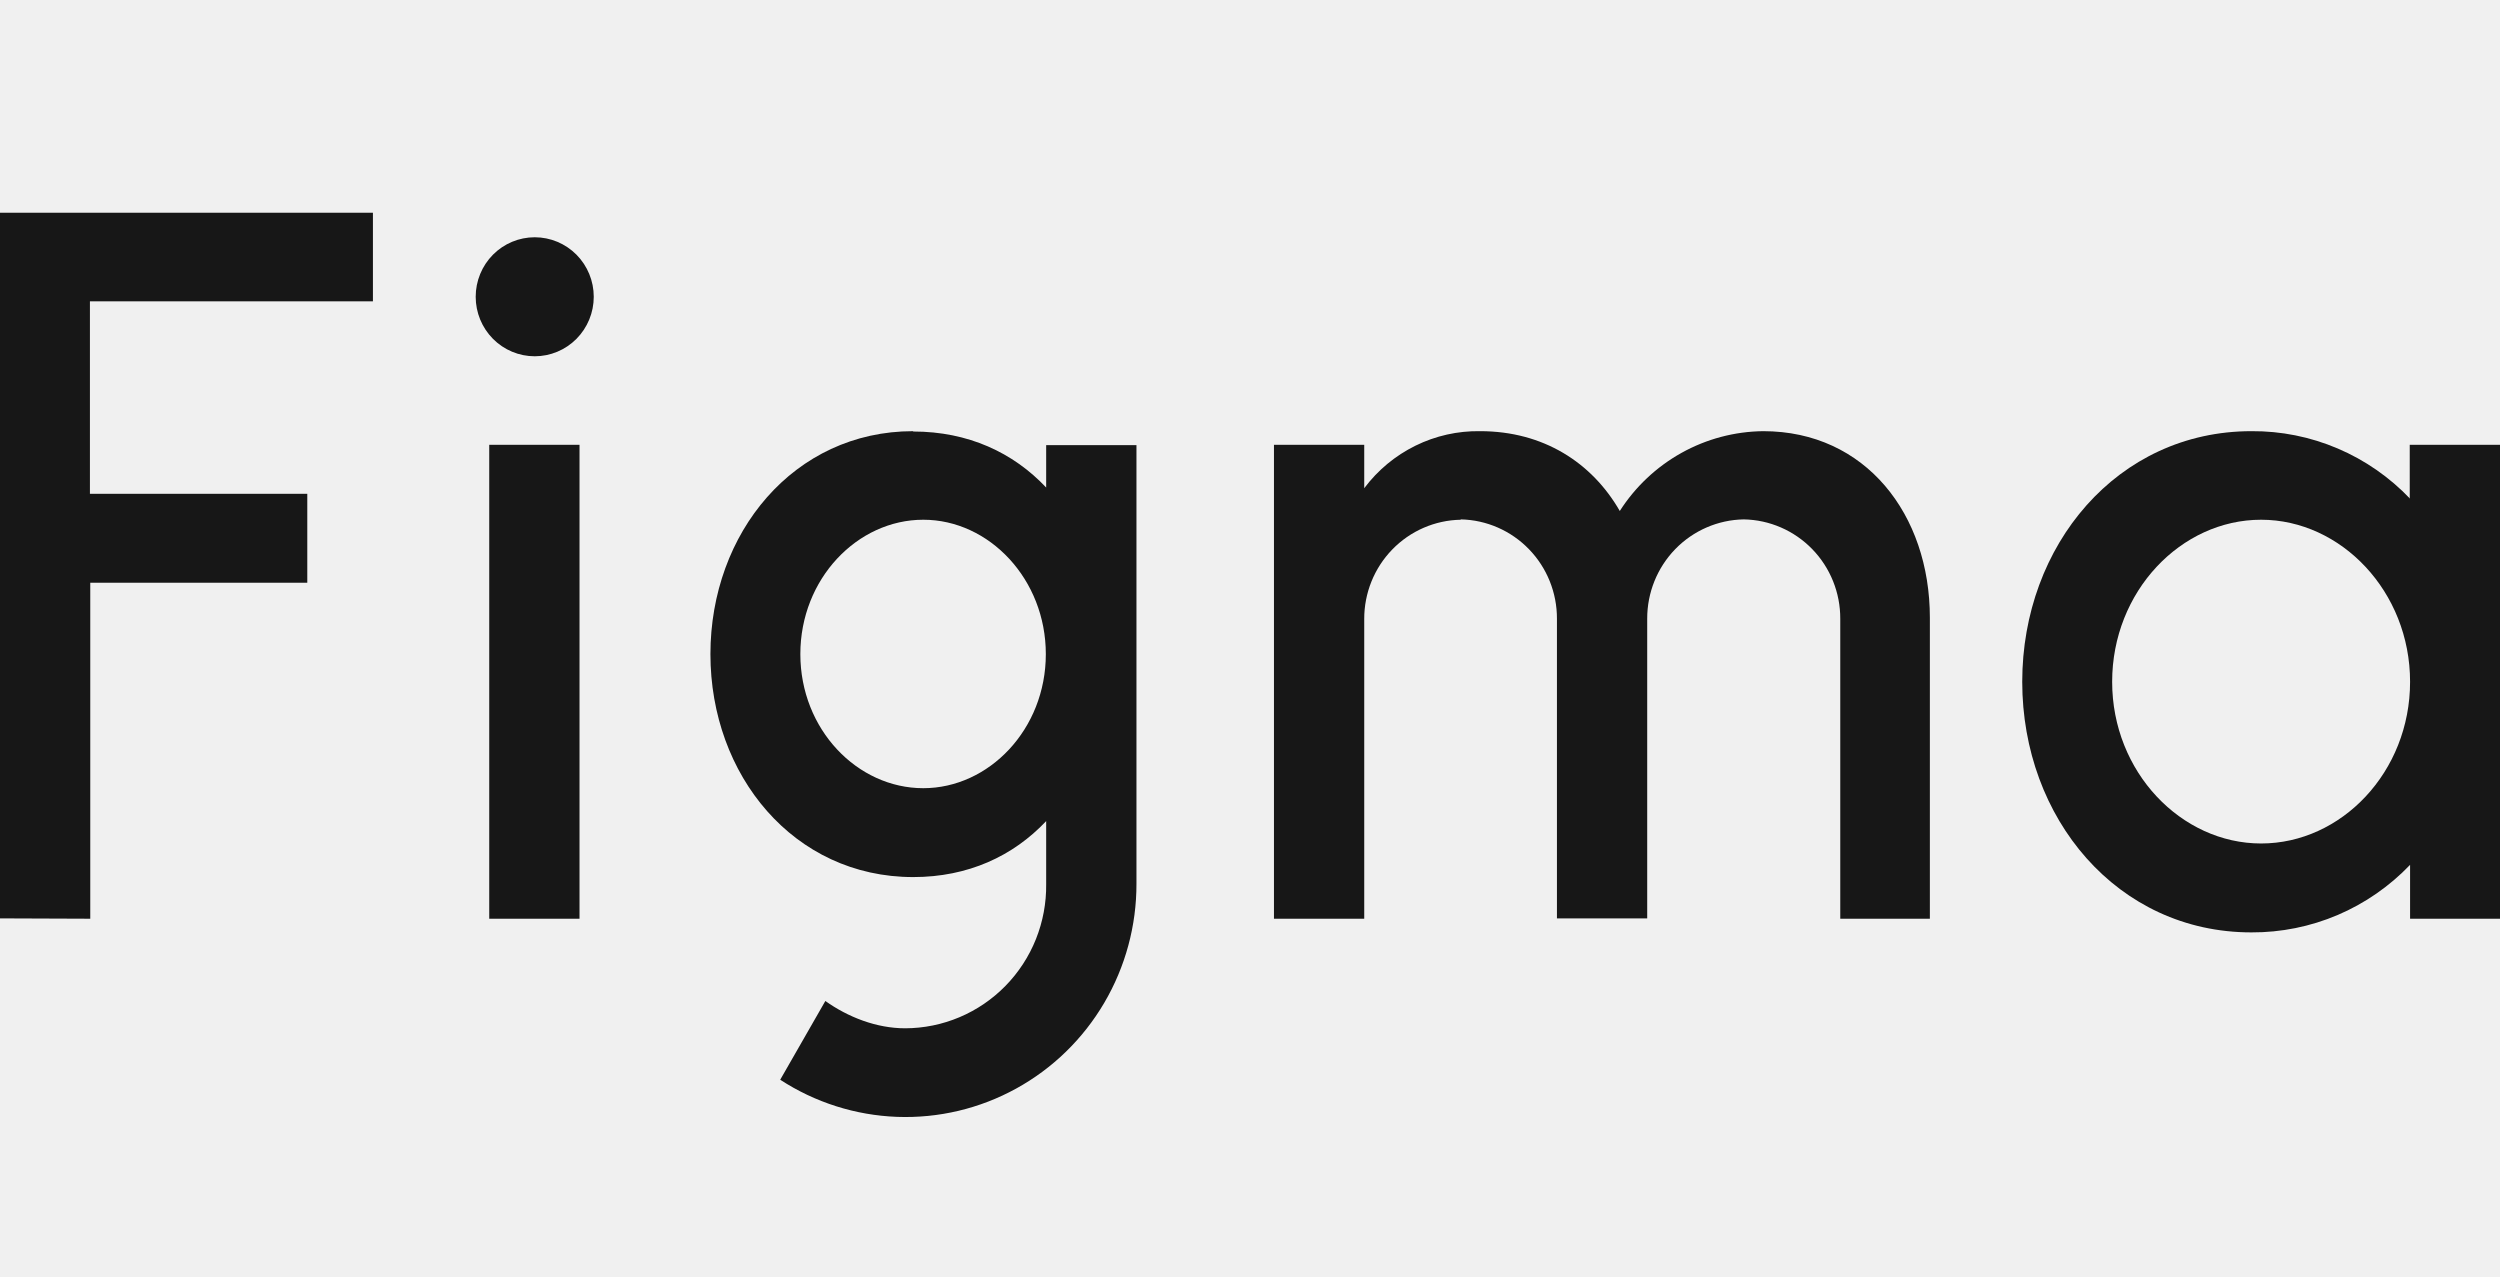
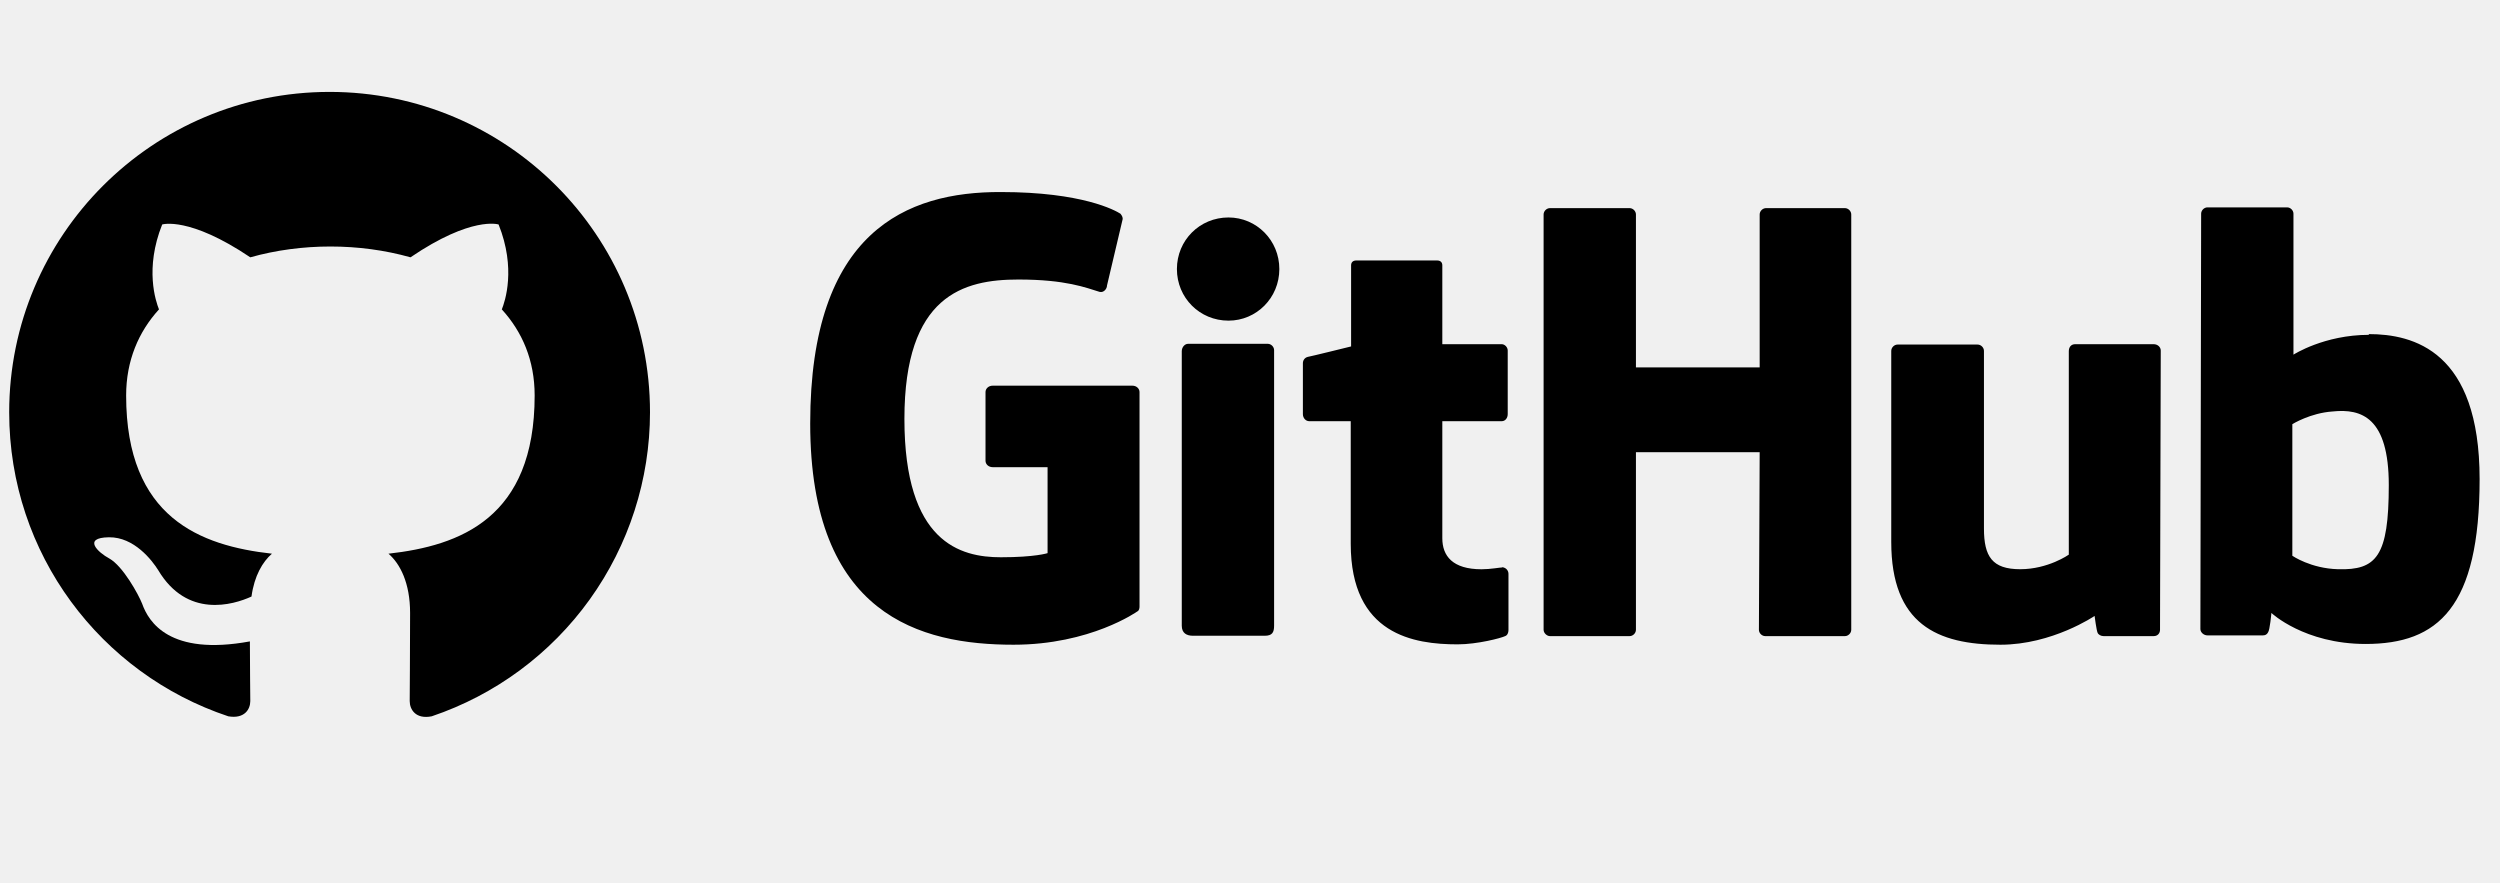
- <svg xmlns="http://www.w3.org/2000/svg" width="94" height="48" viewBox="0 0 94 48" fill="none">
-   <path d="M0 8V34.531L3.394 34.544V21.91H11.554V18.568H3.381V11.33H14.022V8H0ZM20.106 13.396C20.694 13.396 21.259 13.16 21.675 12.741C22.091 12.321 22.325 11.752 22.325 11.159C22.325 10.565 22.091 9.996 21.675 9.576C21.259 9.157 20.694 8.921 20.106 8.921C19.517 8.921 18.952 9.157 18.536 9.576C18.12 9.996 17.886 10.565 17.886 11.159C17.886 11.752 18.12 12.321 18.536 12.741C18.952 13.16 19.517 13.396 20.106 13.396ZM18.395 16.725V34.544H21.79V16.725H18.395Z" fill="#171717" />
-   <path fill-rule="evenodd" clip-rule="evenodd" d="M34.336 16.212C29.845 16.212 26.712 20.042 26.712 24.595C26.712 29.149 29.845 32.978 34.336 32.978C36.399 32.978 38.096 32.189 39.336 30.873V33.242C39.345 33.949 39.214 34.652 38.952 35.309C38.69 35.965 38.301 36.563 37.808 37.067C37.315 37.571 36.728 37.972 36.08 38.246C35.433 38.52 34.738 38.662 34.036 38.664C32.952 38.664 31.882 38.242 31.033 37.637L29.336 40.598C30.648 41.453 32.165 41.935 33.727 41.994C35.288 42.052 36.837 41.685 38.208 40.93C39.58 40.176 40.724 39.062 41.52 37.706C42.316 36.351 42.734 34.804 42.731 33.228V16.738H39.336V18.331C38.096 17.015 36.399 16.225 34.336 16.225V16.212ZM30.093 24.595C30.093 21.766 32.234 19.542 34.715 19.542C37.195 19.542 39.323 21.779 39.323 24.595C39.323 27.425 37.182 29.636 34.715 29.636C32.234 29.636 30.093 27.425 30.093 24.595Z" fill="#171717" />
-   <path d="M54.925 19.542C53.954 19.559 53.029 19.961 52.35 20.66C51.67 21.36 51.292 22.3 51.295 23.279V34.544H47.901V16.725H51.295V18.357C51.803 17.679 52.463 17.131 53.221 16.758C53.978 16.385 54.813 16.198 55.656 16.212C58.032 16.212 59.86 17.397 60.904 19.213C61.487 18.302 62.284 17.552 63.225 17.028C64.166 16.504 65.221 16.224 66.296 16.212C70.147 16.212 72.563 19.344 72.563 23.227V34.544H69.194V23.266C69.198 22.287 68.819 21.346 68.14 20.647C67.461 19.948 66.536 19.546 65.565 19.529C64.594 19.546 63.669 19.948 62.99 20.647C62.311 21.346 61.932 22.287 61.935 23.266V34.531H58.541V23.266C58.545 22.29 58.168 21.351 57.491 20.652C56.815 19.953 55.893 19.549 54.925 19.529V19.542Z" fill="#171717" />
-   <path fill-rule="evenodd" clip-rule="evenodd" d="M90.619 18.752C89.848 17.942 88.921 17.299 87.895 16.862C86.869 16.425 85.766 16.204 84.652 16.212C79.613 16.212 76.036 20.502 76.036 25.635C76.036 30.767 79.613 35.058 84.652 35.058C85.766 35.063 86.868 34.841 87.894 34.405C88.919 33.968 89.846 33.326 90.619 32.518V34.544H94V16.725H90.606V18.752H90.619ZM79.417 25.635C79.417 22.239 82.002 19.542 85.018 19.542C88.021 19.542 90.619 22.239 90.619 25.635C90.619 29.03 88.034 31.715 85.018 31.715C82.015 31.715 79.417 29.03 79.417 25.635Z" fill="#171717" />
+ <svg xmlns="http://www.w3.org/2000/svg" width="136" height="48" viewBox="0 0 136 48" fill="none">
+   <g clip-path="url(#clip0_832_2)">
+     <path fill-rule="evenodd" clip-rule="evenodd" d="M17.93 5C8.3 5 0.5 12.8 0.5 22.43C0.5 30.143 5.489 36.657 12.418 38.967C13.289 39.119 13.616 38.596 13.616 38.139C13.616 37.725 13.594 36.352 13.594 34.892C9.215 35.699 8.082 33.825 7.733 32.844C7.537 32.343 6.688 30.796 5.947 30.382C5.337 30.056 4.465 29.25 5.925 29.228C7.298 29.206 8.278 30.491 8.605 31.014C10.174 33.651 12.679 32.91 13.681 32.452C13.834 31.319 14.291 30.557 14.793 30.121C10.914 29.685 6.862 28.182 6.862 21.515C6.862 19.619 7.537 18.051 8.649 16.831C8.474 16.395 7.864 14.608 8.823 12.212C8.823 12.212 10.283 11.754 13.616 13.998C15.011 13.606 16.492 13.41 17.974 13.41C19.455 13.41 20.937 13.606 22.331 13.998C25.665 11.732 27.124 12.212 27.124 12.212C28.083 14.608 27.473 16.395 27.299 16.831C28.41 18.051 29.085 19.598 29.085 21.515C29.085 28.204 25.011 29.685 21.133 30.121C21.765 30.666 22.309 31.712 22.309 33.346C22.309 35.677 22.288 37.55 22.288 38.139C22.288 38.596 22.614 39.141 23.486 38.967C26.946 37.799 29.953 35.575 32.083 32.608C34.213 29.642 35.359 26.082 35.36 22.43C35.36 12.8 27.56 5 17.93 5Z" fill="black" />
+     <path d="M81.756 30.843H81.715C81.734 30.843 81.746 30.864 81.764 30.866H81.776L81.756 30.845V30.843ZM81.764 30.866C81.575 30.868 81.099 30.968 80.597 30.968C79.011 30.968 78.462 30.235 78.462 29.28V22.913H81.695C81.878 22.913 82.02 22.75 82.02 22.526V19.07C82.02 18.886 81.858 18.724 81.695 18.724H78.462V14.433C78.462 14.27 78.36 14.169 78.177 14.169H73.785C73.602 14.169 73.5 14.27 73.5 14.433V18.846C73.5 18.846 71.283 19.395 71.141 19.415C70.978 19.456 70.877 19.598 70.877 19.761V22.526C70.877 22.75 71.039 22.913 71.222 22.913H73.48V29.583C73.48 34.544 76.936 35.053 79.295 35.053C80.373 35.053 81.675 34.707 81.878 34.605C82 34.565 82.061 34.422 82.061 34.28V31.23C82.064 31.143 82.035 31.059 81.981 30.991C81.926 30.924 81.849 30.879 81.764 30.864V30.866ZM129.95 26.39C129.95 22.709 128.465 22.221 126.899 22.384C125.679 22.465 124.703 23.075 124.703 23.075V30.233C124.703 30.233 125.7 30.925 127.184 30.965C129.279 31.026 129.95 30.274 129.95 26.39ZM134.891 26.065C134.891 33.04 132.634 35.032 128.689 35.032C125.354 35.032 123.564 33.345 123.564 33.345C123.564 33.345 123.483 34.28 123.381 34.402C123.32 34.524 123.219 34.565 123.097 34.565H120.087C119.884 34.565 119.701 34.402 119.701 34.219L119.742 11.627C119.742 11.444 119.904 11.281 120.087 11.281H124.419C124.602 11.281 124.764 11.444 124.764 11.627V19.293C124.764 19.293 126.432 18.215 128.872 18.215L128.852 18.175C131.292 18.175 134.891 19.09 134.891 26.065ZM117.159 18.724H112.889C112.665 18.724 112.543 18.886 112.543 19.11V30.172C112.543 30.172 111.424 30.965 109.899 30.965C108.374 30.965 107.927 30.274 107.927 28.749V19.09C107.927 18.907 107.764 18.744 107.581 18.744H103.229C103.046 18.744 102.884 18.907 102.884 19.09V29.481C102.884 33.955 105.385 35.073 108.822 35.073C111.648 35.073 113.946 33.507 113.946 33.507C113.946 33.507 114.048 34.3 114.109 34.422C114.149 34.524 114.292 34.605 114.434 34.605H117.159C117.383 34.605 117.505 34.443 117.505 34.26L117.545 19.07C117.545 18.886 117.383 18.724 117.159 18.724ZM68.965 18.703H64.634C64.451 18.703 64.288 18.886 64.288 19.11V34.036C64.288 34.443 64.552 34.585 64.898 34.585H68.802C69.209 34.585 69.311 34.402 69.311 34.036V19.049C69.311 18.866 69.148 18.703 68.965 18.703ZM66.83 11.83C65.264 11.83 64.024 13.071 64.024 14.636C64.024 16.202 65.264 17.443 66.83 17.443C68.355 17.443 69.596 16.202 69.596 14.636C69.596 13.071 68.355 11.83 66.83 11.83ZM100.362 11.322H96.072C95.889 11.322 95.726 11.485 95.726 11.668V19.985H88.995V11.668C88.995 11.485 88.832 11.322 88.65 11.322H84.318C84.135 11.322 83.972 11.485 83.972 11.668V34.26C83.972 34.443 84.156 34.605 84.318 34.605H88.65C88.832 34.605 88.995 34.443 88.995 34.26V24.601H95.726L95.685 34.26C95.685 34.443 95.848 34.605 96.031 34.605H100.362C100.545 34.605 100.708 34.443 100.708 34.26V11.668C100.708 11.485 100.545 11.322 100.362 11.322ZM61.99 21.327V32.999C61.99 33.08 61.97 33.223 61.868 33.263C61.868 33.263 59.326 35.073 55.137 35.073C50.074 35.073 44.075 33.487 44.075 23.035C44.075 12.583 49.322 10.427 54.446 10.447C58.879 10.447 60.669 11.444 60.953 11.627C61.035 11.729 61.075 11.81 61.075 11.912L60.221 15.531C60.221 15.714 60.038 15.938 59.815 15.877C59.082 15.653 57.984 15.206 55.402 15.206C52.413 15.206 49.2 16.06 49.2 22.791C49.2 29.522 52.25 30.315 54.446 30.315C56.317 30.315 56.988 30.091 56.988 30.091V25.414H53.999C53.775 25.414 53.612 25.251 53.612 25.068V21.327C53.612 21.144 53.775 20.981 53.999 20.981H61.604C61.828 20.981 61.99 21.144 61.99 21.327Z" fill="black" />
+   </g>
+   <defs>
+     <clipPath id="clip0_832_2">
+       <rect width="135" height="48" fill="white" transform="translate(0.5)" />
+     </clipPath>
+   </defs>
</svg>
